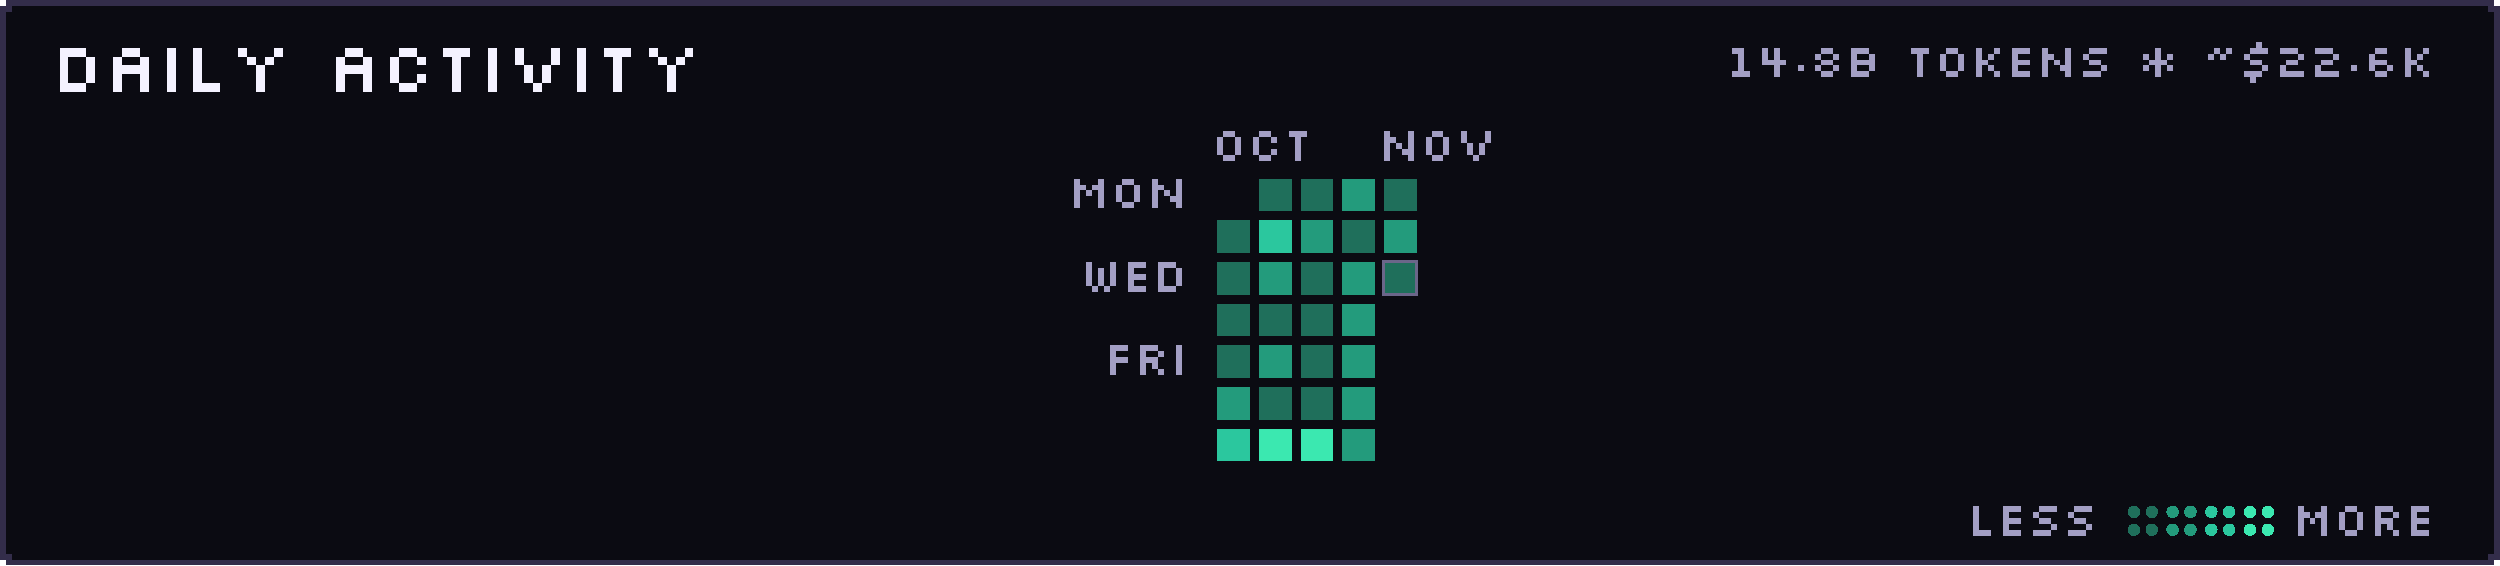
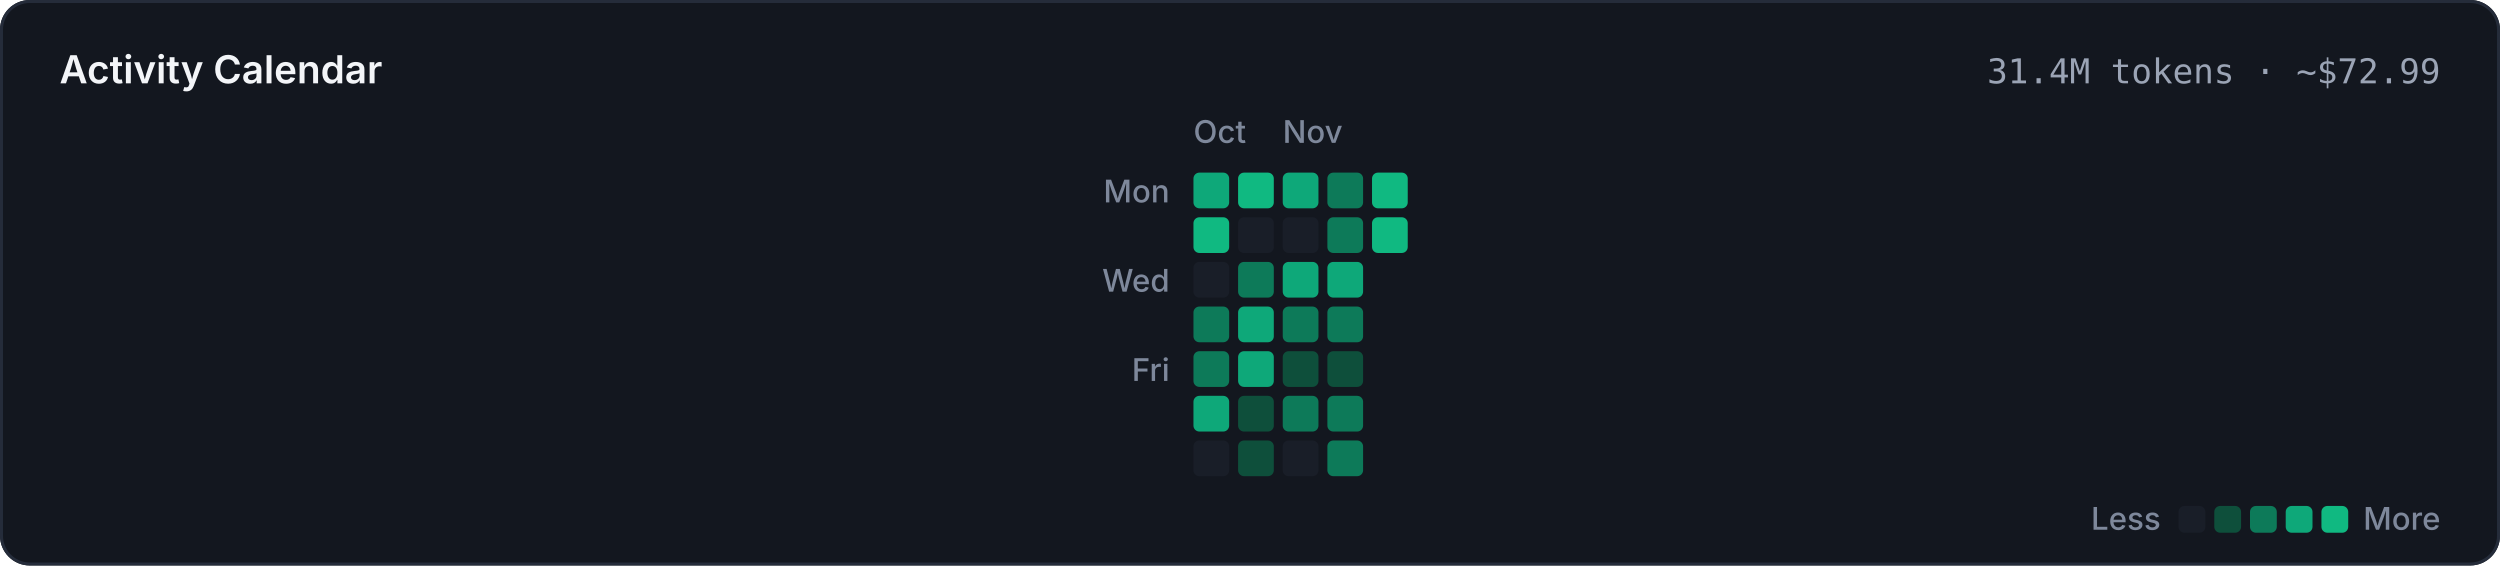
<svg xmlns="http://www.w3.org/2000/svg" width="840" height="190" viewBox="0 0 840 190" role="img" aria-labelledby="ti-chart-title ti-chart-desc">
-   <g shape-rendering="crispEdges">
-     <path d="M2 0h836v2h2v186h-2v2h-836v-2h-2v-186h2z" fill="#0b0b12" />
-     <path d="M3 1h834v2h2v184h-2v2h-834v-2h-2v-184h2z" fill="none" stroke="#332d4a" stroke-width="2" shape-rendering="crispEdges" />
-     <path d="M20 16h9v3h-9zM20 19h3v3h-3zM29 19h3v3h-3zM20 22h3v3h-3zM29 22h3v3h-3zM20 25h3v3h-3zM29 25h3v3h-3zM20 28h9v3h-9zM41 16h6v3h-6zM38 19h3v3h-3zM47 19h3v3h-3zM38 22h12v3h-12zM38 25h3v3h-3zM47 25h3v3h-3zM38 28h3v3h-3zM47 28h3v3h-3zM56 16h3v3h-3zM56 19h3v3h-3zM56 22h3v3h-3zM56 25h3v3h-3zM56 28h3v3h-3zM65 16h3v3h-3zM65 19h3v3h-3zM65 22h3v3h-3zM65 25h3v3h-3zM65 28h9v3h-9zM80 16h3v3h-3zM92 16h3v3h-3zM83 19h3v3h-3zM89 19h3v3h-3zM86 22h3v3h-3zM86 25h3v3h-3zM86 28h3v3h-3zM116 16h6v3h-6zM113 19h3v3h-3zM122 19h3v3h-3zM113 22h12v3h-12zM113 25h3v3h-3zM122 25h3v3h-3zM113 28h3v3h-3zM122 28h3v3h-3zM134 16h6v3h-6zM131 19h3v3h-3zM140 19h3v3h-3zM131 22h3v3h-3zM131 25h3v3h-3zM140 25h3v3h-3zM134 28h6v3h-6zM149 16h9v3h-9zM152 19h3v3h-3zM152 22h3v3h-3zM152 25h3v3h-3zM152 28h3v3h-3zM164 16h3v3h-3zM164 19h3v3h-3zM164 22h3v3h-3zM164 25h3v3h-3zM164 28h3v3h-3zM173 16h3v3h-3zM185 16h3v3h-3zM173 19h3v3h-3zM185 19h3v3h-3zM176 22h3v3h-3zM182 22h3v3h-3zM176 25h3v3h-3zM182 25h3v3h-3zM179 28h3v3h-3zM194 16h3v3h-3zM194 19h3v3h-3zM194 22h3v3h-3zM194 25h3v3h-3zM194 28h3v3h-3zM203 16h9v3h-9zM206 19h3v3h-3zM206 22h3v3h-3zM206 25h3v3h-3zM206 28h3v3h-3zM218 16h3v3h-3zM230 16h3v3h-3zM221 19h3v3h-3zM227 19h3v3h-3zM224 22h3v3h-3zM224 25h3v3h-3zM224 28h3v3h-3z" fill="#f4f2ff" shape-rendering="crispEdges" />
-     <path d="M582 16h4v2h-4zM584 18h2v2h-2zM584 20h2v2h-2zM584 22h2v2h-2zM582 24h6v2h-6zM592 16h2v2h-2zM596 16h2v2h-2zM592 18h2v2h-2zM596 18h2v2h-2zM592 20h8v2h-8zM596 22h2v2h-2zM596 24h2v2h-2zM604 22h2v2h-2zM612 16h4v2h-4zM610 18h2v2h-2zM616 18h2v2h-2zM612 20h4v2h-4zM610 22h2v2h-2zM616 22h2v2h-2zM612 24h4v2h-4zM622 16h6v2h-6zM622 18h2v2h-2zM628 18h2v2h-2zM622 20h8v2h-8zM622 22h2v2h-2zM628 22h2v2h-2zM622 24h6v2h-6zM642 16h6v2h-6zM644 18h2v2h-2zM644 20h2v2h-2zM644 22h2v2h-2zM644 24h2v2h-2zM654 16h4v2h-4zM652 18h2v2h-2zM658 18h2v2h-2zM652 20h2v2h-2zM658 20h2v2h-2zM652 22h2v2h-2zM658 22h2v2h-2zM654 24h4v2h-4zM664 16h2v2h-2zM670 16h2v2h-2zM664 18h2v2h-2zM668 18h2v2h-2zM664 20h4v2h-4zM664 22h2v2h-2zM668 22h2v2h-2zM664 24h2v2h-2zM670 24h2v2h-2zM676 16h6v2h-6zM676 18h2v2h-2zM676 20h6v2h-6zM676 22h2v2h-2zM676 24h6v2h-6zM686 16h2v2h-2zM694 16h2v2h-2zM686 18h4v2h-4zM694 18h2v2h-2zM686 20h2v2h-2zM690 20h2v2h-2zM694 20h2v2h-2zM686 22h2v2h-2zM692 22h4v2h-4zM686 24h2v2h-2zM694 24h2v2h-2zM702 16h6v2h-6zM700 18h2v2h-2zM702 20h4v2h-4zM706 22h2v2h-2zM700 24h6v2h-6zM724 16h2v2h-2zM720 18h2v2h-2zM724 18h2v2h-2zM728 18h2v2h-2zM722 20h6v2h-6zM720 22h2v2h-2zM724 22h2v2h-2zM728 22h2v2h-2zM724 24h2v2h-2zM744 16h2v2h-2zM748 16h2v2h-2zM742 18h2v2h-2zM746 18h2v2h-2zM758 14h2v2h-2zM756 16h6v2h-6zM754 18h2v2h-2zM756 20h4v2h-4zM760 22h2v2h-2zM754 24h6v2h-6zM756 26h2v2h-2zM766 16h6v2h-6zM772 18h2v2h-2zM768 20h4v2h-4zM766 22h2v2h-2zM766 24h8v2h-8zM778 16h6v2h-6zM784 18h2v2h-2zM780 20h4v2h-4zM778 22h2v2h-2zM778 24h8v2h-8zM790 22h2v2h-2zM798 16h4v2h-4zM796 18h2v2h-2zM796 20h6v2h-6zM796 22h2v2h-2zM802 22h2v2h-2zM798 24h4v2h-4zM808 16h2v2h-2zM814 16h2v2h-2zM808 18h2v2h-2zM812 18h2v2h-2zM808 20h4v2h-4zM808 22h2v2h-2zM812 22h2v2h-2zM808 24h2v2h-2zM814 24h2v2h-2z" fill="#a39fc4" shape-rendering="crispEdges" />
-     <path d="M411 44h4v2h-4zM409 46h2v2h-2zM415 46h2v2h-2zM409 48h2v2h-2zM415 48h2v2h-2zM409 50h2v2h-2zM415 50h2v2h-2zM411 52h4v2h-4zM423 44h4v2h-4zM421 46h2v2h-2zM427 46h2v2h-2zM421 48h2v2h-2zM421 50h2v2h-2zM427 50h2v2h-2zM423 52h4v2h-4zM433 44h6v2h-6zM435 46h2v2h-2zM435 48h2v2h-2zM435 50h2v2h-2zM435 52h2v2h-2z" fill="#a39fc4" shape-rendering="crispEdges" />
-     <path d="M465 44h2v2h-2zM473 44h2v2h-2zM465 46h4v2h-4zM473 46h2v2h-2zM465 48h2v2h-2zM469 48h2v2h-2zM473 48h2v2h-2zM465 50h2v2h-2zM471 50h4v2h-4zM465 52h2v2h-2zM473 52h2v2h-2zM481 44h4v2h-4zM479 46h2v2h-2zM485 46h2v2h-2zM479 48h2v2h-2zM485 48h2v2h-2zM479 50h2v2h-2zM485 50h2v2h-2zM481 52h4v2h-4zM491 44h2v2h-2zM499 44h2v2h-2zM491 46h2v2h-2zM499 46h2v2h-2zM493 48h2v2h-2zM497 48h2v2h-2zM493 50h2v2h-2zM497 50h2v2h-2zM495 52h2v2h-2z" fill="#a39fc4" shape-rendering="crispEdges" />
-     <path d="M361 60h2v2h-2zM369 60h2v2h-2zM361 62h4v2h-4zM367 62h4v2h-4zM361 64h2v2h-2zM365 64h2v2h-2zM369 64h2v2h-2zM361 66h2v2h-2zM369 66h2v2h-2zM361 68h2v2h-2zM369 68h2v2h-2zM377 60h4v2h-4zM375 62h2v2h-2zM381 62h2v2h-2zM375 64h2v2h-2zM381 64h2v2h-2zM375 66h2v2h-2zM381 66h2v2h-2zM377 68h4v2h-4zM387 60h2v2h-2zM395 60h2v2h-2zM387 62h4v2h-4zM395 62h2v2h-2zM387 64h2v2h-2zM391 64h2v2h-2zM395 64h2v2h-2zM387 66h2v2h-2zM393 66h4v2h-4zM387 68h2v2h-2zM395 68h2v2h-2z" fill="#a39fc4" shape-rendering="crispEdges" />
-     <path d="M365 88h2v2h-2zM373 88h2v2h-2zM365 90h2v2h-2zM369 90h2v2h-2zM373 90h2v2h-2zM365 92h2v2h-2zM369 92h2v2h-2zM373 92h2v2h-2zM365 94h2v2h-2zM369 94h2v2h-2zM373 94h2v2h-2zM367 96h2v2h-2zM371 96h2v2h-2zM379 88h6v2h-6zM379 90h2v2h-2zM379 92h6v2h-6zM379 94h2v2h-2zM379 96h6v2h-6zM389 88h6v2h-6zM389 90h2v2h-2zM395 90h2v2h-2zM389 92h2v2h-2zM395 92h2v2h-2zM389 94h2v2h-2zM395 94h2v2h-2zM389 96h6v2h-6z" fill="#a39fc4" shape-rendering="crispEdges" />
-     <path d="M373 116h6v2h-6zM373 118h2v2h-2zM373 120h6v2h-6zM373 122h2v2h-2zM373 124h2v2h-2zM383 116h6v2h-6zM383 118h2v2h-2zM389 118h2v2h-2zM383 120h6v2h-6zM383 122h2v2h-2zM387 122h2v2h-2zM383 124h2v2h-2zM389 124h2v2h-2zM395 116h2v2h-2zM395 118h2v2h-2zM395 120h2v2h-2zM395 122h2v2h-2zM395 124h2v2h-2z" fill="#a39fc4" shape-rendering="crispEdges" />
-     <rect x="409" y="74" width="11" height="11" fill="#1f6f5b" />
-     <rect x="409" y="88" width="11" height="11" fill="#1f6f5b" />
-     <rect x="409" y="102" width="11" height="11" fill="#1f6f5b" />
-     <rect x="409" y="116" width="11" height="11" fill="#1f6f5b" />
-     <rect x="409" y="130" width="11" height="11" fill="#239b7c" />
-     <rect x="409" y="144" width="11" height="11" fill="#2bc79e" />
-     <rect x="423" y="60" width="11" height="11" fill="#1f6f5b" />
-     <rect x="423" y="74" width="11" height="11" fill="#2bc79e" />
-     <rect x="423" y="88" width="11" height="11" fill="#239b7c" />
-     <rect x="423" y="102" width="11" height="11" fill="#1f6f5b" />
-     <rect x="423" y="116" width="11" height="11" fill="#239b7c" />
-     <rect x="423" y="130" width="11" height="11" fill="#1f6f5b" />
-     <rect x="423" y="144" width="11" height="11" fill="#3be8b0" />
-     <rect x="437" y="60" width="11" height="11" fill="#1f6f5b" />
-     <rect x="437" y="74" width="11" height="11" fill="#239b7c" />
-     <rect x="437" y="88" width="11" height="11" fill="#1f6f5b" />
-     <rect x="437" y="102" width="11" height="11" fill="#1f6f5b" />
-     <rect x="437" y="116" width="11" height="11" fill="#1f6f5b" />
-     <rect x="437" y="130" width="11" height="11" fill="#1f6f5b" />
-     <rect x="437" y="144" width="11" height="11" fill="#3be8b0" />
-     <rect x="451" y="60" width="11" height="11" fill="#239b7c" />
-     <rect x="451" y="74" width="11" height="11" fill="#1f6f5b" />
-     <rect x="451" y="88" width="11" height="11" fill="#239b7c" />
-     <rect x="451" y="102" width="11" height="11" fill="#239b7c" />
-     <rect x="451" y="116" width="11" height="11" fill="#239b7c" />
-     <rect x="451" y="130" width="11" height="11" fill="#239b7c" />
-     <rect x="451" y="144" width="11" height="11" fill="#239b7c" />
-     <rect x="465" y="60" width="11" height="11" fill="#1f6f5b" />
-     <rect x="465" y="74" width="11" height="11" fill="#239b7c" />
-     <rect x="465" y="88" width="11" height="11" fill="#1f6f5b" />
-     <path d="M465 88h11v11h-11z" fill="none" stroke="#6b6689" stroke-width="1" shape-rendering="crispEdges" />
-     <path d="M663 170h2v2h-2zM663 172h2v2h-2zM663 174h2v2h-2zM663 176h2v2h-2zM663 178h6v2h-6zM673 170h6v2h-6zM673 172h2v2h-2zM673 174h6v2h-6zM673 176h2v2h-2zM673 178h6v2h-6zM685 170h6v2h-6zM683 172h2v2h-2zM685 174h4v2h-4zM689 176h2v2h-2zM683 178h6v2h-6zM697 170h6v2h-6zM695 172h2v2h-2zM697 174h4v2h-4zM701 176h2v2h-2zM695 178h6v2h-6z" fill="#a39fc4" shape-rendering="crispEdges" />
-     <g fill="#1f6f5b">
-       <circle cx="717" cy="172" r="2.1" />
-       <circle cx="723" cy="172" r="2.1" />
-       <circle cx="717" cy="178" r="2.1" />
-       <circle cx="723" cy="178" r="2.1" />
-     </g>
-     <g fill="#239b7c">
-       <circle cx="730" cy="172" r="2.1" />
-       <circle cx="736" cy="172" r="2.1" />
-       <circle cx="730" cy="178" r="2.1" />
-       <circle cx="736" cy="178" r="2.1" />
-     </g>
-     <g fill="#2bc79e">
-       <circle cx="743" cy="172" r="2.1" />
-       <circle cx="749" cy="172" r="2.1" />
-       <circle cx="743" cy="178" r="2.1" />
-       <circle cx="749" cy="178" r="2.1" />
-     </g>
-     <g fill="#3be8b0">
-       <circle cx="756" cy="172" r="2.1" />
-       <circle cx="762" cy="172" r="2.1" />
-       <circle cx="756" cy="178" r="2.1" />
-       <circle cx="762" cy="178" r="2.1" />
-     </g>
-     <path d="M772 170h2v2h-2zM780 170h2v2h-2zM772 172h4v2h-4zM778 172h4v2h-4zM772 174h2v2h-2zM776 174h2v2h-2zM780 174h2v2h-2zM772 176h2v2h-2zM780 176h2v2h-2zM772 178h2v2h-2zM780 178h2v2h-2zM788 170h4v2h-4zM786 172h2v2h-2zM792 172h2v2h-2zM786 174h2v2h-2zM792 174h2v2h-2zM786 176h2v2h-2zM792 176h2v2h-2zM788 178h4v2h-4zM798 170h6v2h-6zM798 172h2v2h-2zM804 172h2v2h-2zM798 174h6v2h-6zM798 176h2v2h-2zM802 176h2v2h-2zM798 178h2v2h-2zM804 178h2v2h-2zM810 170h6v2h-6zM810 172h2v2h-2zM810 174h6v2h-6zM810 176h2v2h-2zM810 178h6v2h-6z" fill="#a39fc4" shape-rendering="crispEdges" />
-   </g>
+   <style>.ti-sans{font-family:-apple-system, BlinkMacSystemFont, 'SF Pro Text', 'Inter', 'Segoe UI', system-ui, sans-serif}.ti-mono{font-family:'SF Mono', ui-monospace, Menlo, Monaco, 'Cascadia Mono', 'Segoe UI Mono', Consolas, monospace;font-variant-numeric:tabular-nums}</style>
+   <rect x="0" y="0" width="840" height="190" rx="10" fill="#13171f" />
+   <rect x="0.5" y="0.5" width="839" height="189" rx="9.5" fill="none" stroke="#252c3a" stroke-width="1" />
+   <text x="20" y="28" font-size="13" font-weight="600" class="ti-sans" fill="#f3f5f8">Activity Calendar</text>
+   <text x="820" y="28" font-size="11.5" font-weight="500" text-anchor="end" class="ti-mono" fill="#9ba4b5">31.4M tokens · ~$72.99</text>
+   <text x="401" y="48" font-size="10.5" font-weight="500" class="ti-sans" fill="#7e889b">Oct</text>
+   <text x="431" y="48" font-size="10.5" font-weight="500" class="ti-sans" fill="#7e889b">Nov</text>
+   <text x="393" y="68" font-size="10.5" font-weight="500" text-anchor="end" class="ti-sans" fill="#7e889b">Mon</text>
+   <text x="393" y="98" font-size="10.5" font-weight="500" text-anchor="end" class="ti-sans" fill="#7e889b">Wed</text>
+   <text x="393" y="128" font-size="10.5" font-weight="500" text-anchor="end" class="ti-sans" fill="#7e889b">Fri</text>
+   <rect x="401" y="58" width="12" height="12" rx="2" fill="#0ea879" />
+   <rect x="401" y="73" width="12" height="12" rx="2" fill="#10b981" />
+   <rect x="401" y="88" width="12" height="12" rx="2" fill="#191e28" />
+   <rect x="401" y="103" width="12" height="12" rx="2" fill="#0d7a59" />
+   <rect x="401" y="118" width="12" height="12" rx="2" fill="#0d7a59" />
+   <rect x="401" y="133" width="12" height="12" rx="2" fill="#0ea879" />
+   <rect x="401" y="148" width="12" height="12" rx="2" fill="#191e28" />
+   <rect x="416" y="58" width="12" height="12" rx="2" fill="#10b981" />
+   <rect x="416" y="73" width="12" height="12" rx="2" fill="#191e28" />
+   <rect x="416" y="88" width="12" height="12" rx="2" fill="#0d7a59" />
+   <rect x="416" y="103" width="12" height="12" rx="2" fill="#0ea879" />
+   <rect x="416" y="118" width="12" height="12" rx="2" fill="#0ea879" />
+   <rect x="416" y="133" width="12" height="12" rx="2" fill="#0e4f3b" />
+   <rect x="416" y="148" width="12" height="12" rx="2" fill="#0e4f3b" />
+   <rect x="431" y="58" width="12" height="12" rx="2" fill="#0ea879" />
+   <rect x="431" y="73" width="12" height="12" rx="2" fill="#191e28" />
+   <rect x="431" y="88" width="12" height="12" rx="2" fill="#0ea879" />
+   <rect x="431" y="103" width="12" height="12" rx="2" fill="#0d7a59" />
+   <rect x="431" y="118" width="12" height="12" rx="2" fill="#0e4f3b" />
+   <rect x="431" y="133" width="12" height="12" rx="2" fill="#0d7a59" />
+   <rect x="431" y="148" width="12" height="12" rx="2" fill="#191e28" />
+   <rect x="446" y="58" width="12" height="12" rx="2" fill="#0d7a59" />
+   <rect x="446" y="73" width="12" height="12" rx="2" fill="#0d7a59" />
+   <rect x="446" y="88" width="12" height="12" rx="2" fill="#0ea879" />
+   <rect x="446" y="103" width="12" height="12" rx="2" fill="#0d7a59" />
+   <rect x="446" y="118" width="12" height="12" rx="2" fill="#0e4f3b" />
+   <rect x="446" y="133" width="12" height="12" rx="2" fill="#0d7a59" />
+   <rect x="446" y="148" width="12" height="12" rx="2" fill="#0d7a59" />
+   <rect x="461" y="58" width="12" height="12" rx="2" fill="#10b981" />
+   <rect x="461" y="73" width="12" height="12" rx="2" fill="#10b981" />
+   <text x="726" y="178" font-size="10.5" font-weight="500" text-anchor="end" class="ti-sans" fill="#7e889b">Less</text>
+   <rect x="732" y="170" width="9" height="9" rx="2" fill="#191e28" />
+   <rect x="744" y="170" width="9" height="9" rx="2" fill="#0e4f3b" />
+   <rect x="756" y="170" width="9" height="9" rx="2" fill="#0d7a59" />
+   <rect x="768" y="170" width="9" height="9" rx="2" fill="#0ea879" />
+   <rect x="780" y="170" width="9" height="9" rx="2" fill="#10b981" />
+   <text x="820" y="178" font-size="10.5" font-weight="500" text-anchor="end" class="ti-sans" fill="#7e889b">More</text>
</svg>
